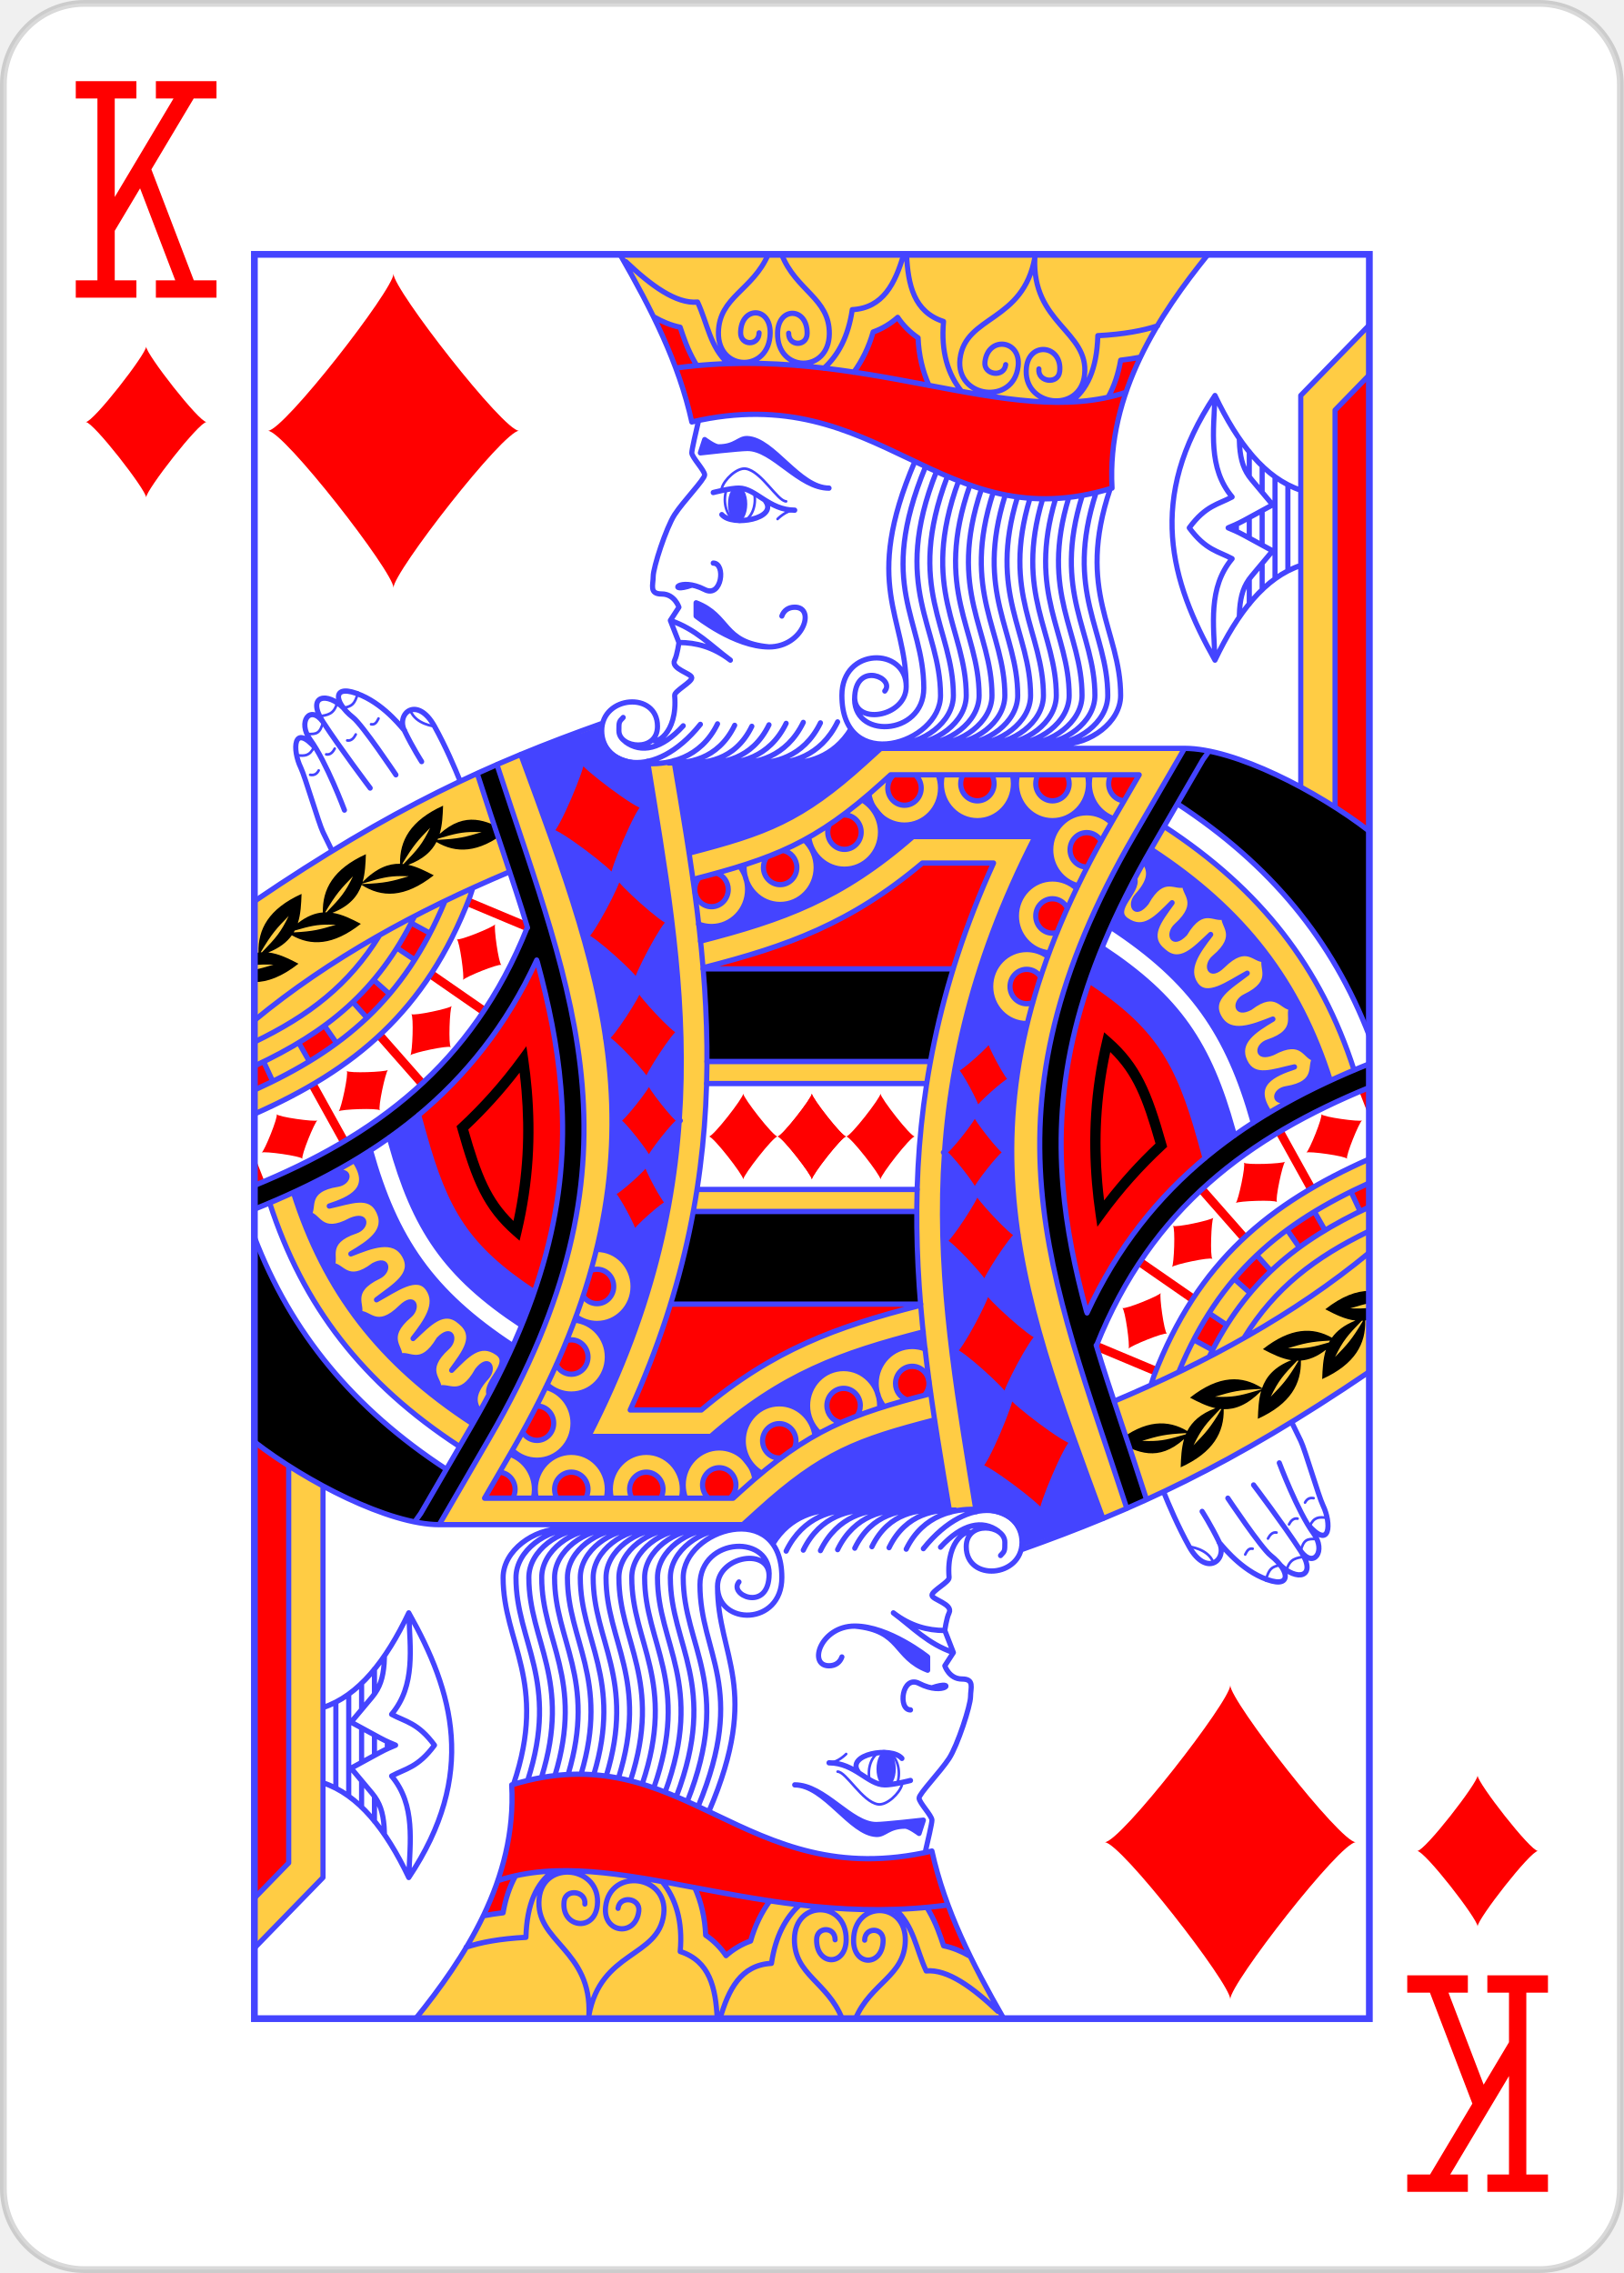
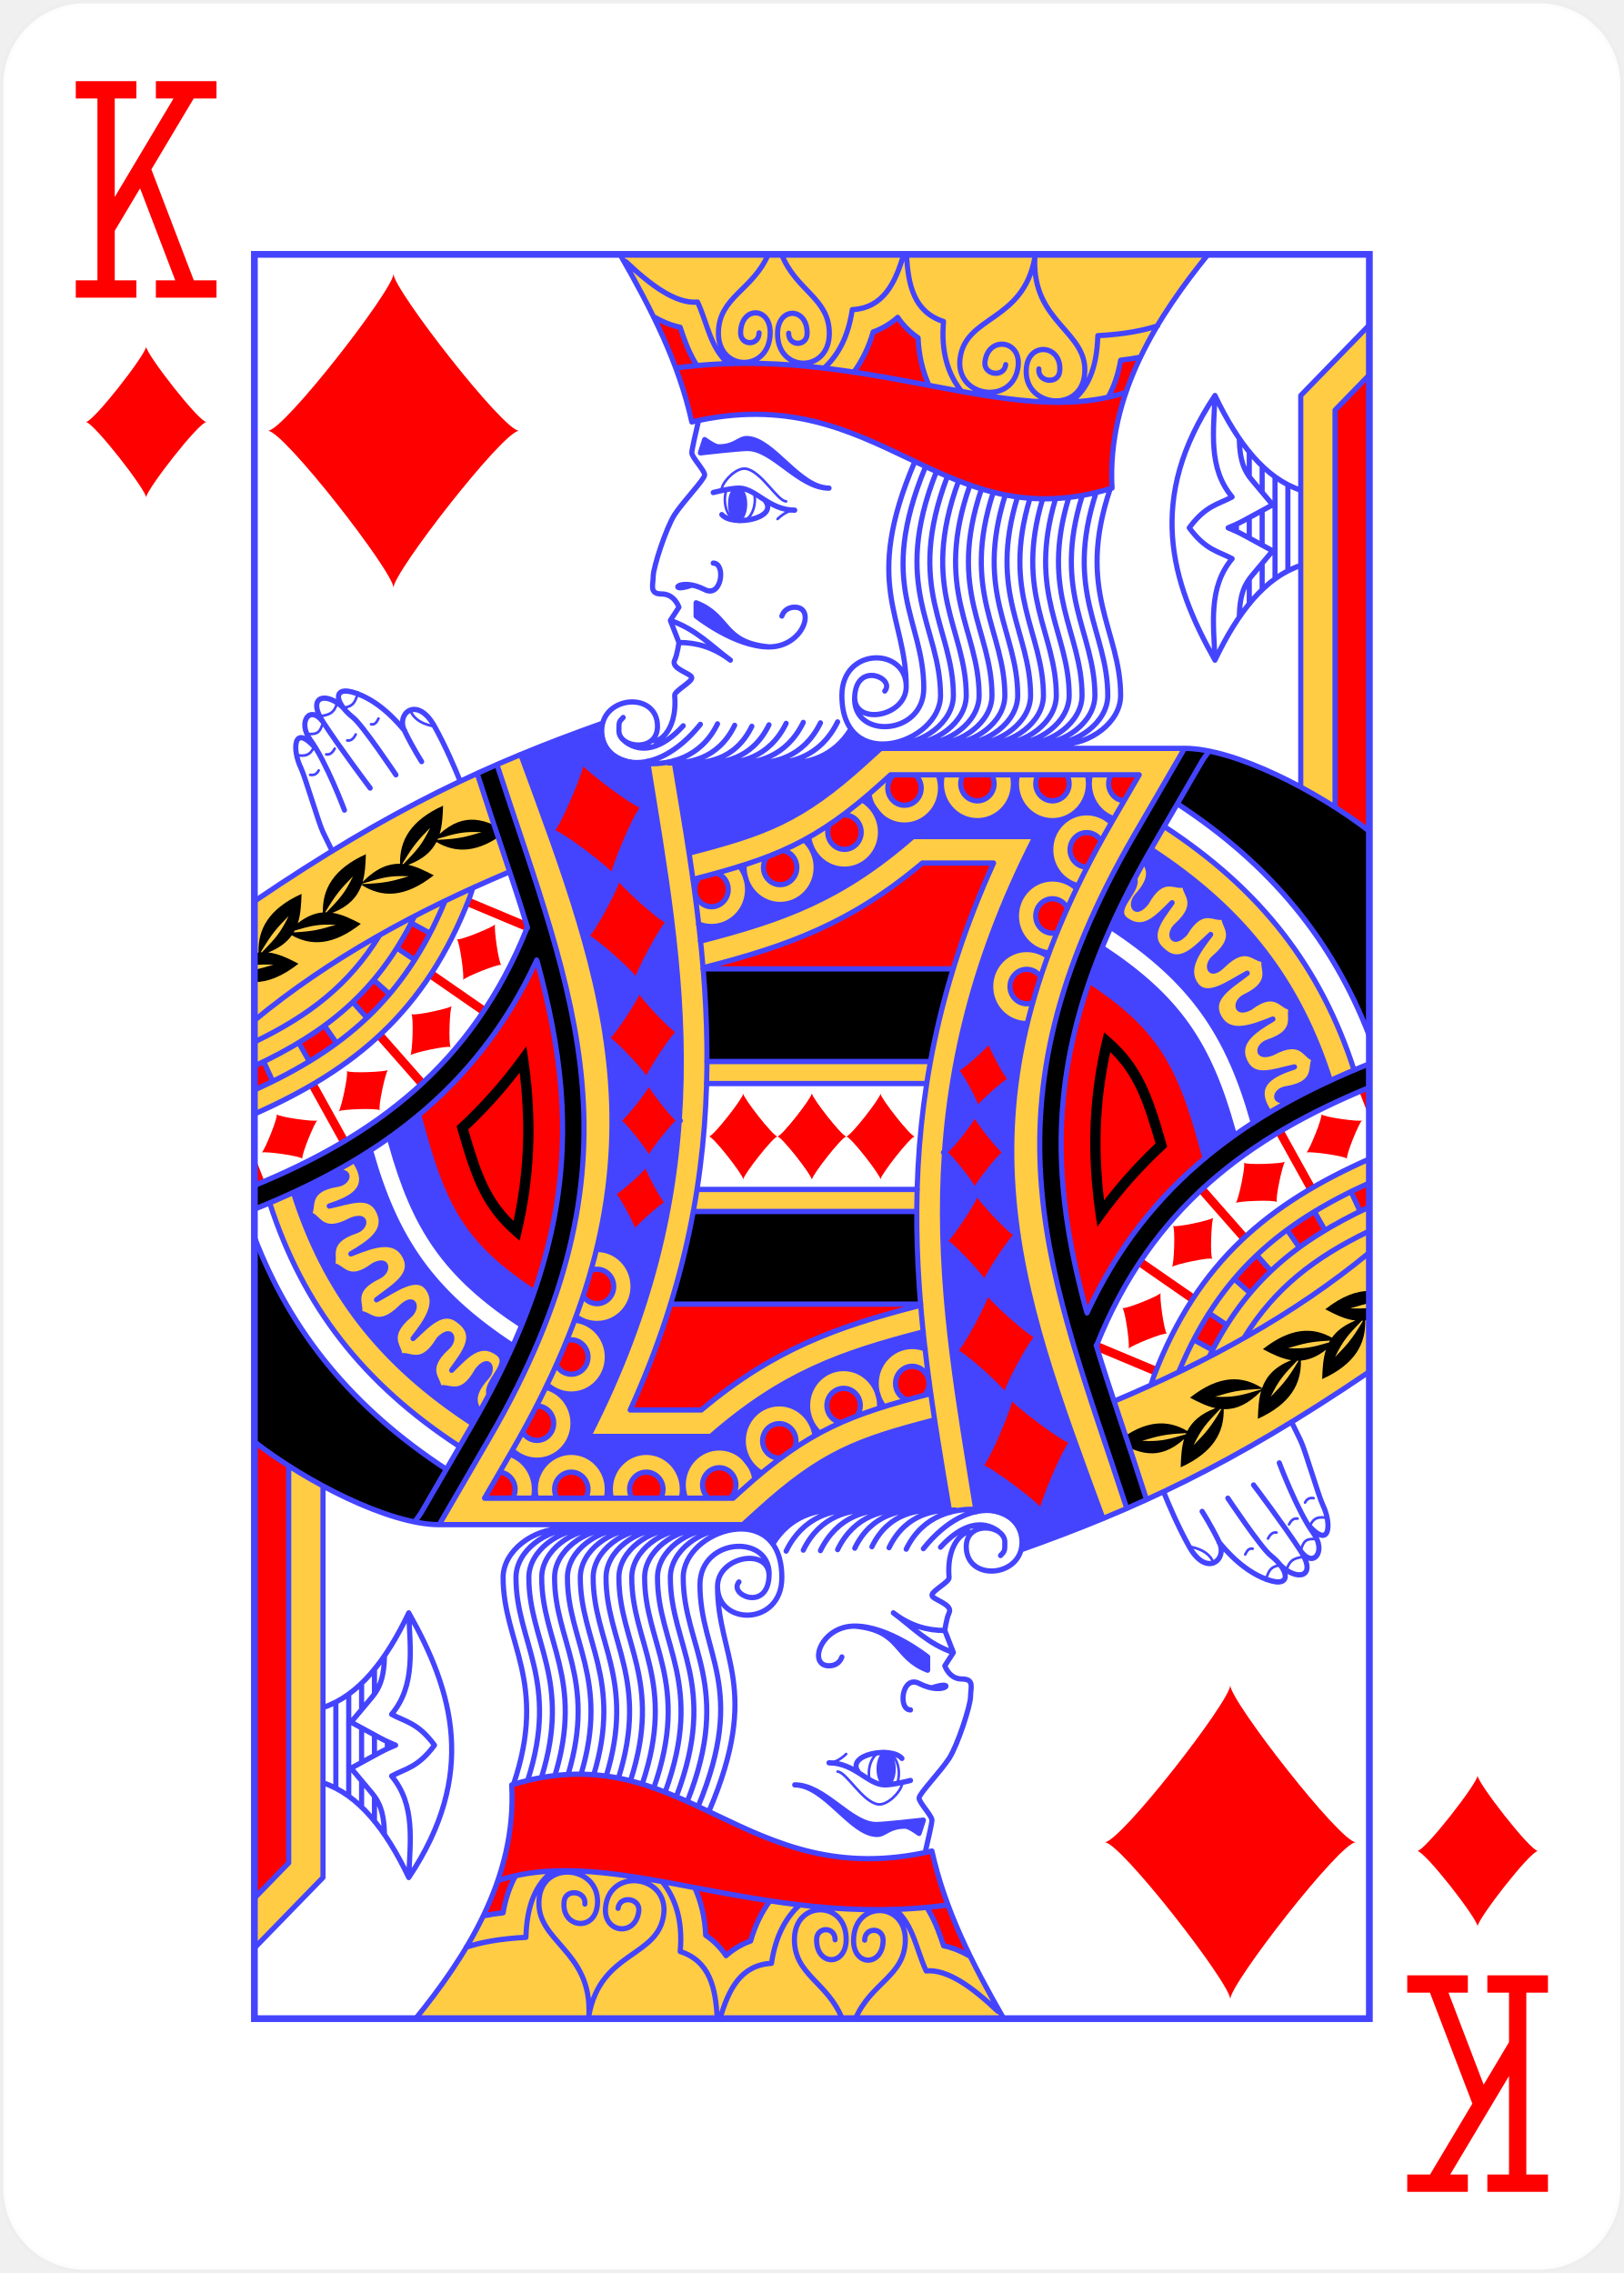
<svg xmlns="http://www.w3.org/2000/svg" xmlns:xlink="http://www.w3.org/1999/xlink" class="card" face="KD" height="13.125in" preserveAspectRatio="none" viewBox="-120 -168 240 336" width="9.375in">
  <style>
    /* CSS pour centrer le SVG dans l'écran */
    svg {
        position: absolute;
        top: 50%;
        left: 50%;
        transform: translate(-50%, -50%);
    }
    body {
        margin: 0;
        overflow: hidden;
    }
</style>
  <defs>
    <symbol id="VDK" viewBox="-500 -500 1000 1000" preserveAspectRatio="xMinYMid">
      <path d="M-285 -460L-85 -460M-185 -460L-185 460M-285 460L-85 460M85 -460L285 -460M185 -440L-170 155M85 460L285 460M185 440L-10 -70" stroke="red" stroke-width="80" stroke-linecap="square" stroke-miterlimit="1.5" fill="none" />
    </symbol>
    <symbol id="SDK" viewBox="-600 -600 1200 1200" preserveAspectRatio="xMinYMid">
      <path d="M-400 0C-350 0 0 -450 0 -500C0 -450 350 0 400 0C350 0 0 450 0 500C0 450 -350 0 -400 0Z" fill="red" />
    </symbol>
    <symbol id="DK6" preserveAspectRatio="none" viewBox="0 0 1300 2000">
      <path stroke="#44F" stroke-linecap="round" stroke-linejoin="round" stroke-width="3" fill="none" d="M545,265c2.64,-9.531 17.644,-23.57 27.903,-22.032C591.207,245.713 610,280 620,280M630,290c-10,0 -20,10 -20,10M583.008,271.841c0.353,1.98 0.541,4.055 0.541,6.192 0,13.807 -7.835,25 -17.5,25 -9.665,0 -17.5,-11.193 -17.5,-25 0,-4.428 0.806,-8.588 2.22,-12.196M120.802,496.815c-3.725,13.385 -7.12,15.266 -16.172,17.234M96.463,508.491c-3.725,13.385 -11.329,13.379 -20.381,15.348M80.207,529.943c-3.725,13.385 -7.7,14.104 -18.204,13.751M69.59,558.281c-5.031,10.627 -11.039,10.476 -19.656,9.542M181.952,517.242C188.179,532.903 210,535 210,535M65,590c4.797,0.895 7.937,-1.11 10,-5M108.204,551.026c4.797,0.895 7.937,-2.906 10,-6.796M65,590c4.797,0.895 7.937,-1.11 10,-5M136.026,532.691c4.797,0.895 6.654,-2.65 8.717,-6.539M83.686,566.814c4.797,0.895 7.937,-2.65 10,-6.539" />
      <use xlink:href="#SDK" height="120" width="120" transform="translate(650,1000)scale(1,0.972)rotate(0)translate(-60,-60)" />
      <use xlink:href="#SDK" height="120" width="120" transform="translate(570,1000)scale(1,0.972)rotate(0)translate(-60,-60)" />
      <use xlink:href="#SDK" height="170" width="170" transform="translate(400,640)scale(1,0.972)rotate(-15)translate(-85,-85)" stroke="#44F" stroke-width="42.352" stroke-linejoin="round" stroke-linecap="round" />
      <use xlink:href="#SDK" height="150" width="150" transform="translate(435,765)scale(1,0.972)rotate(-10)translate(-75,-75)" stroke="#44F" stroke-width="48" stroke-linejoin="round" stroke-linecap="round" />
      <use xlink:href="#SDK" height="130" width="130" transform="translate(453,885)scale(1,0.972)rotate(-5)translate(-65,-65)" stroke="#44F" stroke-width="55.384" stroke-linejoin="round" stroke-linecap="round" />
      <use xlink:href="#SDK" height="110" width="110" transform="translate(460,982)scale(1,0.972)rotate(0)translate(-55,-55)" stroke="#44F" stroke-width="65.454" stroke-linejoin="round" stroke-linecap="round" />
      <use xlink:href="#SDK" height="100" width="100" transform="translate(450,1070)scale(1,0.972)rotate(10)translate(-50,-50)" stroke="#44F" stroke-width="72" stroke-linejoin="round" stroke-linecap="round" />
      <use xlink:href="#SDK" height="90" width="90" transform="translate(1259,1000)scale(1,0.972)rotate(60)translate(-45,-45)" />
      <use xlink:href="#SDK" height="90" width="90" transform="translate(1173,1052)scale(1,0.972)rotate(50)translate(-45,-45)" />
      <use xlink:href="#SDK" height="90" width="90" transform="translate(1094,1120)scale(1,0.972)rotate(40)translate(-45,-45)" />
      <use xlink:href="#SDK" height="90" width="90" transform="translate(1038,1209)scale(1,0.972)rotate(30)translate(-45,-45)" />
    </symbol>
    <symbol id="DK5" preserveAspectRatio="none" viewBox="0 0 1300 2000">
      <path stroke="#44F" stroke-linecap="round" stroke-linejoin="round" stroke-width="6" fill="none" d="M1205,261.182v97.637M1190,252.129V367.871M1175,350.311v29.996M1175,290.406l-10e-5,39.187M1175,239.693v29.996M1160,368.373v27.984M1160,298.355l10e-5,23.289M1160,223.643v27.984M1145,305.873v8.254M520.134,778.543C616.396,754.406 684.392,730.935 767.926,660h142.395c-156.787,297.276 -107.906,528.857 -68.797,765.254M525.766,808.059C620.591,784.352 694.855,758.784 778.836,690h83.006c-131.846,281.901 -89.778,512.978 -51.069,736.045M989.366,1432.945C889.254,1168.199 806.638,966.909 1000.051,642.941L1031.658,590H741.766l-9.922,8.756C653.494,667.888 603.995,685.13 511.713,708.48M1017.097,1421.323C928.021,1156.019 838.469,972.117 1025.811,658.32L1084.508,560H730.424l-18.43,16.26c-74.361,65.612 -115.843,79.924 -204.671,102.393M426.291,0.007C462.762,61.82 494.762,122.796 510,190 730,140 800,325 1000,265 993.852,157.297 1056.123,67.145 1111.966,-0.018M614.759,0.032C631.487,41.41 670.706,49.677 670.34,90.06c-0.408,44.997 -60.979,44.224 -60.335,-0.77 0.435,-30.41 34.906,-29.556 34.477,0.44 -0.215,14.998 -21.763,14.723 -21.548,-0.275M599.096,0.044C581.146,40.794 541.84,48.101 541.051,88.41c-0.88,44.991 59.691,45.764 60.335,0.77 0.435,-30.41 -34.048,-30.436 -34.477,-0.44 -0.215,14.998 21.333,15.273 21.548,0.275M910,3.41c-3.958,75.052 63.504,83.571 57.94,133.177 -5.014,44.699 -73.043,36.172 -67.764,-8.495 3.568,-30.189 42.241,-24.924 38.722,4.854 -1.76,14.889 -25.961,11.855 -24.201,-3.034M910,3.41C896.361,77.248 828.885,68.851 822.732,118.383c-5.544,44.633 62.485,53.162 67.764,8.495 3.568,-30.189 -35.203,-34.632 -38.722,-4.854 -1.76,14.889 22.442,17.923 24.201,3.034M491.884,128.804C710,100 880,200 1015.604,156.595M995.411,161.923C1002.408,149.77 1007.254,135.659 1010,120c8.271,-0.945 15.987,-2.113 23.204,-3.475M951.488,167.374c19.219,-13.488 30.892,-37.153 31.903,-75.195 30.425,-1.548 52.501,-5.644 69.805,-11.195M466.519,71.255c9.446,5.241 19.354,9.279 29.914,11.366 3.985,11.503 8.452,24.997 17.213,39.74 0.763,1.283 1.566,2.56 2.409,3.829M552.628,123.893C531.219,105.072 528.495,78.759 516.729,54.105 491.699,56.297 462.178,35.159 433.183,8.316M698.804,133.696c9.723,-12.91 17.517,-28.178 22.597,-45.676 10.847,-3.769 20.57,-9.546 28.66,-16.604 6.148,8.853 14.187,16.87 23.799,23.219 0.785,19.912 5.349,38.047 12.742,53.992M757.092,0.052C747.112,32.943 733.174,60.761 697.089,62.687 692.459,93.201 680.697,114.38 664.045,129.146M824.538,155.374C808.692,135.989 800.327,110.644 803.527,76.109 768.856,65.234 762.116,34.589 760.381,0.043M0.128,733.28C160.872,627.138 273.947,577.151 405.892,531.565M1084.508,560c58.556,0 155.048,48.393 215.606,93.996M1060.798,648.537c113.096,71.77 182.617,159.57 221.424,276.264M1045.468,674.302c108.824,68.979 172.626,150.486 209.091,262.347M1300.071,886.19C1257.215,777.442 1184.743,691.771 1076.171,622.798M998.735,762.9c94.583,60.402 136.897,120.761 165.899,221.531M988.568,785.964c89.063,57.044 124.762,109.898 152.397,206.618l1.791,6.27M973.923,823.823c78.203,50.361 103.128,90.662 128.581,179.747l5.989,20.963M1045.369,1281.592l3.338,-9.824c51.421,-130.622 135.35,-196.342 251.249,-246.259M1154.091,1227.949c35.812,-56.212 81.928,-90.805 145.814,-120.773M1113.379,1249.43c42.764,-84.642 101.834,-131.066 186.517,-169.544M1077.871,1266.58c47.687,-111.379 119.453,-168.575 222.006,-213.896M970.828,1200.002C1041.668,1050.464 1161.946,971.391 1299.957,917.595M981.741,1237.189C1046.058,1080.041 1161.175,999.873 1299.994,944.443M1002.278,1300.143c108.097,-44.364 209.475,-97.716 297.742,-168.601M970.203,1198.396c-13.491,-48.251 -23.451,-95.134 -27.496,-142.517 -9.688,-113.478 12.898,-231.197 104.568,-384.744l58.697,-98.32 7.089,-9.682M1039.892,1410.606c-19.667,-59.873 -42.017,-121.299 -58.398,-173.96M523.076,810 814.875,810M527.684,915 788.328,915M527.262,940 783.957,940M1113.101,1200.255l20.73,13.447M1142.463,1161.465l18.51,16.033M1168.828,1134.571l16.461,17.846M1204.197,1105.897l14.1,19.81M1236.013,1085.268l12.336,21.066M1278.611,1062.598l10.579,22.262M1095.363,1230.498l21.824,11.578M1220,603.865V160l80,-80M1260,626.748V176.568l39.999,-39.999M1219.982,352.664C1178.5,366.005 1146.587,405.675 1120,460c-1.436,-40.363 -8.306,-82.087 20,-115 -16.063,-8.511 -30.68,-9.463 -50,-35 19.32,-25.537 33.937,-26.489 50,-35 -28.306,-32.913 -21.436,-74.637 -20,-115 26.587,54.325 58.5,93.995 99.982,107.336M1148.301,411.435c0.056,-3.197 0.194,-6.275 0.441,-9.224 1.32,-15.756 4.72,-26.855 14.004,-37.65l24.494,-28.482 -33.195,-17.588c-8.638,-4.577 -14.026,-6.531 -18.703,-8.49 4.677,-1.959 10.065,-3.914 18.703,-8.49l33.195,-17.588 -24.494,-28.482c-9.284,-10.795 -12.684,-21.895 -14.004,-37.65 -0.247,-2.949 -0.385,-6.027 -0.441,-9.224M1120,160c-80.254,116.73 -51.745,210.787 0,300M708.559,618.376A42,42 0 0 1 730,655v0a42,42 0 0 1 -42,42 42,42 0 0 1 -41.598,-36.205M686.029,635.6A19.5,19.5 0 0 1 688,635.5 19.5,19.5 0 0 1 707.5,655 19.5,19.5 0 0 1 688,674.5 19.5,19.5 0 0 1 668.5,655a19.5,19.5 0 0 1 2.091,-8.784M797.229,589.997A42,42 0 0 1 800,605 42,42 0 0 1 758,647 42,42 0 0 1 716.564,611.857M770.453,589.995A19.5,19.5 0 0 1 777.5,605 19.5,19.5 0 0 1 758,624.5 19.5,19.5 0 0 1 738.5,605a19.5,19.5 0 0 1 7.055,-15.012M883.79,589.99A42,42 0 0 1 885,600a42,42 0 0 1 -42,42 42,42 0 0 1 -42,-42 42,42 0 0 1 1.211,-10.012M859.734,589.989A19.5,19.5 0 0 1 862.5,600 19.5,19.5 0 0 1 843,619.5 19.5,19.5 0 0 1 823.5,600a19.5,19.5 0 0 1 2.767,-10.012M971.29,589.99A42,42 0 0 1 972.5,600a42,42 0 0 1 -42,42 42,42 0 0 1 -42,-42 42,42 0 0 1 1.211,-10.012M947.234,589.989A19.5,19.5 0 0 1 950,600 19.5,19.5 0 0 1 930.5,619.5 19.5,19.5 0 0 1 911,600a19.5,19.5 0 0 1 2.767,-10.012M1001.961,639.758A42,42 0 0 1 973.5,600a42,42 0 0 1 1.211,-10.012M1014.087,619.449A19.5,19.5 0 0 1 996,600a19.5,19.5 0 0 1 2.767,-10.012M960.294,715.741A42,42 0 0 1 928.5,675a42,42 0 0 1 42,-42 42,42 0 0 1 28.739,11.372M971.157,694.489A19.5,19.5 0 0 1 970.5,694.5 19.5,19.5 0 0 1 951,675a19.5,19.5 0 0 1 19.5,-19.5 19.5,19.5 0 0 1 16.785,9.575M926.665,791.825A42,42 0 0 1 888.5,750a42,42 0 0 1 42,-42 42,42 0 0 1 28.229,10.901M935.972,768.717A19.5,19.5 0 0 1 930.5,769.5 19.5,19.5 0 0 1 911,750a19.5,19.5 0 0 1 19.5,-19.5 19.5,19.5 0 0 1 17.494,10.885M901.237,871.994A42,42 0 0 1 900.5,872a42,42 0 0 1 -42,-42 42,42 0 0 1 42,-42 42,42 0 0 1 24.636,7.984M907.72,848.114A19.5,19.5 0 0 1 900.5,849.5 19.5,19.5 0 0 1 881,830a19.5,19.5 0 0 1 19.5,-19.5 19.5,19.5 0 0 1 16.278,8.763M641.043,663.734A42,42 0 0 1 655,695a42,42 0 0 1 -42,42 42,42 0 0 1 -42,-42 42,42 0 0 1 0.104,-2.949M615.923,675.72A19.5,19.5 0 0 1 632.5,695 19.5,19.5 0 0 1 613,714.5 19.5,19.5 0 0 1 593.5,695a19.5,19.5 0 0 1 4.158,-12.037M565.706,693.65A42,42 0 0 1 575,720a42,42 0 0 1 -42,42 42,42 0 0 1 -15.083,-2.802M538.79,701.38A19.5,19.5 0 0 1 552.5,720 19.5,19.5 0 0 1 533,739.5 19.5,19.5 0 0 1 513.5,720a19.5,19.5 0 0 1 5.342,-13.409M795.159,246.412C741.578,377.816 800,422.21 800,500c0,55 -115,90 -115,0 0,-55 75,-55 75,-10 0,35 -62.765,44.891 -60,10 3.052,-38.508 47.487,-19.355 35,-5M782.517,240.733C724.777,376.332 780.484,412.89 780.484,491.79 780.484,546.79 695,550 700,500M770,235C708.212,375.321 760,410 760,490M807.997,251.821C758.185,379.052 815,423.287 815,500c0,30.823 -36.118,55.365 -67.872,55.144M821.048,256.901C774.7,380.245 830,424.317 830,500c0,30.823 -36.118,55.365 -67.872,55.144M834.323,261.583C791.102,381.375 845,425.282 845,500c0,30.823 -36.118,55.365 -67.872,55.144M847.748,266.039C807.441,382.477 860,426.216 860,500c0,30.823 -36.118,55.365 -67.872,55.144M861.464,269.818C823.58,383.434 875,427.02 875,500c0,30.823 -36.118,55.365 -67.872,55.144M875.463,272.868C839.501,384.221 890,427.677 890,500c0,30.823 -36.118,55.365 -67.872,55.144M889.737,275.142C855.189,384.816 905,428.171 905,500c0,30.823 -36.118,55.365 -67.872,55.144M904.283,276.596C870.629,385.201 920,428.489 920,500c0,30.823 -36.118,55.365 -67.872,55.144M919.1,277.188C885.809,385.358 935,428.619 935,500c0,30.823 -36.118,55.365 -67.872,55.144M934.195,276.881C900.716,385.277 950,428.552 950,500c0,30.823 -36.118,55.365 -67.872,55.144M949.583,275.634C915.338,384.946 965,428.278 965,500c0,30.823 -36.118,55.365 -67.872,55.144M965.29,273.405C929.663,384.36 980,427.793 980,500c0,30.823 -36.118,55.365 -67.872,55.144M981.353,270.151C943.68,383.519 995,427.091 995,500c0,30.823 -36.118,55.365 -67.872,55.144M997.87,265.686C957.335,382.389 1010,426.142 1010,500c0,30.823 -36.118,55.365 -67.872,55.144M520,532.778C465.796,598.504 405,580 405,540c0,-40 65,-45 65,-5 0,30 -45,25 -45,5 0,-10 0,-10 5,-15M500,534.444c-25.083,26.791 -49.177,31.341 -67.463,18.093M540,532.222c-20,40 -57.915,45.684 -79.403,45.122M560,533.889c-20,40 -55.863,43.196 -77.35,42.634M580,535c-20,40 -55.863,42.085 -77.35,41.523M600,533.333c-20,40 -55.863,43.752 -77.35,43.19M620,531.667c-20,40 -55.863,45.418 -77.35,44.857M640,530.556c-20,40 -55.863,46.529 -77.35,45.968M660,531.111c-20,40 -55.863,45.974 -77.35,45.412M680,530c-20,40 -55.863,47.085 -77.35,46.523M695.523,538.013c-20.53,32.953 -52.907,39.032 -72.873,38.511M517.827,188.827C514.886,200.909 510,221.505 510,225c0,5 15,20 15,25 0,5 -25,30 -35,45 -10,15 -25,60 -25,70 0,10 -5,20 10,20 15,0 20,15 20,15l-10,15 10,25c0,0 -1.838,13.675 -5,20 -5,10 20,15 20,20 0,5 -20.437,15.019 -20,20 3.908,44.548 -24.383,56.24 -25,50M535,350c15,0 10,40 -10,30 -30,-15 -45,5 -15,-5M615,410c2.205,-6.063 7.383,-10 15,-10 25,0 10,45 -30,45 -40,0 -85,-35 -85,-35v-15c40,15 30,45 85,50M495,440c20,0 40,5 60,20 -22.925,-16.544 -40,-35 -70,-45M525,210l-5,15c0,0 45,-5 55,-5 30,0 60,45 95,45 -35,0 -65,-55 -95.29,-56.161 -9.993,-0.383 -13.614,9.419 -33.614,9.419C536.382,218.258 525,210 525,210v0M630,290c-30,0 -45.346,-24.918 -65,-25 -10.138,-0.042 -30,5 -30,5M595.871,279.644C610.873,299.647 557.374,309.072 545,295M239.869,597.116C233.831,582.484 222.966,557.691 210,535c-20,-35 -45,-15 -35,5 10,20 20,35 20,35M175.29,539.935C173.609,538.913 154.066,512.457 125,500c-35,-15 -33.238,7.222 -10,25 11.232,8.593 50,65 50,65M105,515.29C85,495 60,500 80,530c20,30 55,75 55,75M80,530c-15,-20 -30,0 -15,20 18.974,25.298 40,80 40,80M72.032,560.581C45,530 44.064,561.807 54.064,581.807 59.064,591.807 75,645 80,655l10.701,21.402M1037.564,687.87c4.723,7.868 11.471,18.196 -8.343,39.341 -9.126,9.74 -2.687,24.18 10.778,7.789 20,-35 35,-15 45.124,-20.988 -2.689,9.832 20.209,20.598 -10.091,47.185C1065,770 1070,785 1085,770c21.131,-34.329 35.471,-13.85 45.785,-19.505 -3.009,9.739 19.527,21.246 -11.625,46.831 -10.315,8.471 -5.807,23.626 9.675,9.124 29.05,-27.948 37.808,-4.532 49.209,-7.426 -5.35,8.677 13.588,25.457 -22.975,42.431 -12.106,5.62 -11.535,21.421 6.008,12.4 31.172,-23.044 37.003,1.267 48.672,-0.212 -6.37,7.958 10.376,26.927 -27.988,39.306 -12.702,4.099 -14.066,19.851 5.655,12.036 35.69,-18.741 37.573,6.188 49.328,6.588 -7.557,6.841 5.952,28.236 -33.894,34.343 -13.193,2.022 -17.049,17.356 3.665,12.783M1026.493,707.762c4.572,14.621 -28.113,34.819 -9.701,47.174 20.48,13.743 35.303,-2.517 53.208,-19.936 -14.905,20.047 -30.697,38.701 -10,55 19.435,16.731 36.52,-2.195 54.984,-19.021 -15.551,19.55 -29.984,39.021 -17.594,56.48 12.792,18.024 38.142,-0.888 60.229,-12.558 -19.949,15.036 -45.281,28.286 -32.619,50.099 12.547,21.614 39.189,10.789 62.536,1.905C1165.9,879.391 1144.168,892.816 1155,915c10.372,21.24 33.237,11.175 57.702,6.126 -23.926,7.689 -52.164,19.089 -29.302,51.671" />
    </symbol>
    <symbol id="DK4" preserveAspectRatio="none" viewBox="0 0 1300 2000">
      <path fill="black" d="M1084.508,560l-58.697,98.32c-187.341,313.797 -97.789,497.698 -8.713,763.002l23.092,-10.266 -57.762,-175.512C1046.875,1079.487 1161.668,999.68 1300,944.443V917.615C1161.979,971.411 1041.672,1050.455 970.828,1200.002l0.795,2.709 -1.42,-4.314c-13.491,-48.251 -23.451,-95.135 -27.496,-142.518 -9.688,-113.478 12.898,-231.197 104.568,-384.744l58.697,-98.32 -29.781,49.916C1184.687,691.728 1257.135,777.351 1300,886.016V653.916C1247.887,614.69 1169.327,573.443 1112.02,562.904l-0.064,0.107zM220,625c-38.243,16.869 -50.73,39.82 -50.184,65.85 -13.29,-0.348 -27.534,4.811 -43.621,20.596C129.141,701.541 129.613,690.786 130,680 91.688,696.899 79.224,719.903 79.818,745.99 70.668,746.731 61.03,750.275 50.633,758.205 54.076,747.821 54.59,736.429 55,725 16.463,741.999 4.078,765.174 4.83,791.451 3.236,791.66 1.626,791.963 0,792.354v13.449C6.455,804.98 13.029,804.849 22.26,805.217 13.211,807.838 6.837,809.679 0,811.016v13.971c15.197,7.2e-4 32.097,-6.118 51.395,-20.848 -11.463,-5.788 -22.95,-11.437 -35.184,-12.781 13.191,-5.09 21.793,-11.762 27.439,-19.451 22.217,12.236 47.947,11.85 80.484,-12.984 -10.803,-5.455 -21.628,-10.784 -33.078,-12.506 19.825,-7.612 29.328,-18.781 34.014,-31.607 23.029,14.305 49.765,15.292 84.064,-10.887 -9.735,-4.916 -19.487,-9.734 -29.699,-11.9 17.505,-6.371 27.302,-15.398 32.848,-25.889 22.528,13.014 48.645,13.135 81.852,-12.211 -23.778,-12.007 -47.654,-23.447 -78.109,3.057C219.116,646.927 219.606,635.981 220,625Zm-15,25c-9.295,18.589 -14.428,24.37 -31.143,41.131 -0.468,-0.051 -0.936,-0.103 -1.406,-0.141C185.522,669.587 190.885,664.115 205,650Zm52.279,4.807c2.377,0.016 4.928,0.082 7.721,0.193 -19.154,5.548 -26.54,7.606 -51.529,8.73 0.201,-0.437 0.382,-0.881 0.57,-1.322 19.619,-5.653 27.964,-7.704 43.238,-7.602zm-85,50c2.377,0.016 4.928,0.082 7.721,0.193 -19.935,5.775 -27.006,7.775 -54.58,8.869 0.053,-0.152 0.095,-0.308 0.146,-0.461 22.238,-6.438 30.551,-8.71 46.713,-8.602zM115,705c-9.241,18.483 -14.365,24.3 -30.852,40.84 -0.535,-0.007 -1.073,-8e-5 -1.611,0.012C95.545,724.565 100.916,719.084 115,705ZM40,750C30.713,768.575 25.582,774.362 8.898,791.092 8.378,791.113 7.854,791.152 7.33,791.191 20.491,769.62 25.841,764.159 40,750Zm47.279,9.807c2.377,0.016 4.928,0.082 7.721,0.193 -18.542,5.371 -26.021,7.474 -49.139,8.623 0.419,-0.687 0.814,-1.383 1.193,-2.084 17.576,-5.021 25.721,-6.83 40.225,-6.732zM523.076,810 527.684,915H788.328L814.875,810Zm467.709,71.871 -2.305,9.463c-13.936,57.217 -16.337,109.636 -11.896,161.652 0.997,11.684 2.414,23.387 4.166,35.131l2.119,14.211 8.615,-11.498c21.298,-28.422 44.77,-53.825 69.992,-76.621l2.783,-2.516 -1.043,-3.606c-17.22,-59.464 -30.254,-90.3 -65.016,-119.902zm7.127,22.383c26.414,25.135 37.62,51.977 52.734,103.687 -21.305,19.517 -41.323,40.983 -59.904,64.463 -0.855,-6.832 -1.621,-13.647 -2.201,-20.438 -4.087,-47.877 -2.144,-95.767 9.371,-147.713z" />
    </symbol>
    <symbol id="DK3" preserveAspectRatio="none" viewBox="0 0 1300 2000">
      <path fill="#44F" d="M600,445c-40,0 -85,-35 -85,-35v-15c40,15 30,45 85,50M525,210l-5,15c0,0 45,-5 55,-5 30,0 60,45 95,45 -35,0 -65,-55 -95.29,-56.161 -9.993,-0.383 -13.614,9.419 -33.614,9.419C536.382,218.258 525,210 525,210ZM574.667,283.061a11.249,20.385 0 0 1 -11.249,20.385 11.249,20.385 0 0 1 -11.249,-20.385 11.249,20.385 0 0 1 11.249,-20.385 11.249,20.385 0 0 1 11.249,20.385zM489.009,572.698l133.641,3.825c19.965,0.522 52.342,-5.558 72.988,-38.356 8.822,11.653 21.897,16.73 35.872,16.969l-1.087,4.864 -18.43,16.26c-74.361,65.612 -115.843,79.924 -204.951,102.132 -5.836,-35.709 -11.98,-70.798 -18.034,-105.693zM800,605c0,23.196 -18.804,42 -42,42 -29.839,0.637 -35.202,-40.062 -49.393,-28.596C721.821,625.845 730,639.832 730,655c0,23.196 -18.804,42 -42,42 -20.928,0 -38.655,-15.406 -41.584,-36.119 -1.783,0.981 -3.565,1.936 -5.35,2.877C649.933,671.723 655,683.08 655,695c0,23.196 -18.804,42 -42,42 -17.875,0 -33.131,-11.171 -39.195,-26.908C574.588,713.315 575,716.639 575,720c0,23.196 -18.804,42 -42,42 -5.157,0 -10.269,-0.949 -15.082,-2.801l2.217,19.344C616.397,754.406 684.392,730.935 767.926,660h142.395c-156.787,297.276 -107.906,528.857 -68.797,765.254 30.599,0.378 51.772,10.196 52.529,40.46l95.313,-32.769C915.034,1236.375 850.349,1074.787 901.131,871.994 900.92,871.997 900.71,872 900.5,872c-23.196,0 -42,-18.804 -42,-42 0,-23.196 18.804,-42 42,-42 8.804,0 17.383,2.768 24.527,7.908 0.513,-1.363 1.03,-2.727 1.553,-4.094C905.003,789.792 888.5,771.681 888.5,750c0,-23.196 18.804,-42 42,-42 10.39,0 20.407,3.853 28.121,10.809 0.51,-1.034 1.019,-2.069 1.535,-3.105C941.543,710.973 928.5,694.217 928.5,675c0,-23.196 18.804,-42 42,-42 10.667,0 20.933,4.058 28.717,11.352 0.28,-0.471 0.553,-0.939 0.834,-1.41l1.902,-3.186C984.939,633.958 973.5,617.975 973.5,600c0,-3.37 0.407,-6.727 1.209,-10h-3.418c0.802,3.273 1.209,6.63 1.209,10 0,23.196 -18.804,42 -42,42 -23.196,0 -42,-18.804 -42,-42 0,-3.37 0.407,-6.727 1.209,-10h-5.918c0.802,3.273 1.209,6.63 1.209,10 0,23.196 -18.804,42 -42,42 -23.196,0 -42,-18.804 -42,-42 0,-3.37 0.407,-6.727 1.209,-10 -9.2,-1.207 -2.261,7.468 -2.209,15zm175.104,-15 55.566,1.654 0.988,-1.654zM998.735,762.9c94.583,60.402 136.897,120.761 165.899,221.531L1183.4,972.797c-22.862,-32.583 5.376,-43.982 29.302,-51.671 -24.465,5.049 -47.331,15.115 -57.702,-6.126 -10.832,-22.184 10.9,-35.609 32.536,-48.095 -23.348,8.883 -49.99,19.709 -62.536,-1.905 -12.662,-21.813 12.67,-35.063 32.619,-50.099 -22.087,11.67 -47.437,30.582 -60.229,12.558C1085,810 1099.433,790.529 1114.984,770.979 1096.52,787.805 1079.435,806.731 1060,790c-20.697,-16.299 -4.905,-34.953 10,-55 -17.905,17.419 -32.729,33.679 -53.208,19.936 -18.412,-12.355 14.274,-32.553 9.701,-47.174m228.066,228.887C1218.094,824.788 1154.292,743.281 1045.468,674.302l-7.904,13.568c4.723,7.868 11.471,18.196 -8.343,39.341 -9.126,9.74 -2.687,24.18 10.778,7.789 20,-35 35,-15 45.124,-20.988 -2.689,9.832 20.209,20.598 -10.091,47.185C1065,770 1070,785 1085,770c21.131,-34.329 35.471,-13.85 45.785,-19.505 -3.009,9.739 19.527,21.246 -11.625,46.831 -10.315,8.471 -5.807,23.626 9.675,9.124 29.05,-27.948 37.808,-4.532 49.209,-7.426 -5.35,8.677 13.588,25.457 -22.975,42.431 -12.106,5.62 -11.535,21.421 6.008,12.4 31.172,-23.044 37.003,1.267 48.672,-0.212 -6.37,7.958 10.376,26.927 -27.988,39.306 -12.702,4.099 -14.066,19.851 5.655,12.036 35.69,-18.741 37.573,6.188 49.328,6.588 -7.557,6.841 5.952,28.236 -33.894,34.343 -13.193,2.022 -17.049,17.356 3.665,12.783zM1142.756,998.852l-1.791,-6.27C1113.331,895.862 1077.631,843.008 988.568,785.964l-14.645,37.859c78.203,50.361 103.128,90.662 128.581,179.747l5.989,20.963" />
    </symbol>
    <symbol id="DK2" preserveAspectRatio="none" viewBox="0 0 1300 2000">
      <path fill="red" d="M750.061,71.416c-8.09,7.058 -17.813,12.834 -28.66,16.604 -5.08,17.498 -12.873,32.766 -23.09,45.496 -57.344,-8.466 -118.21,-13.386 -182.865,-7.311 -0.234,-1.283 -1.036,-2.56 -1.799,-3.844C504.886,107.618 500.418,94.124 496.434,82.621 485.874,80.534 475.965,76.498 466.756,72.613 485.609,111.419 500.836,149.583 510,190c220,-50 290,135 490,75 -3.103,-54.365 11.226,-104.257 33.283,-148.727 -7.295,1.614 -15.012,2.782 -23.283,3.727 -2.746,15.659 -7.591,29.77 -15.182,42.076 -62.438,13.153 -131.213,0.635 -208.168,-13.49 -7.44,-15.904 -12.004,-34.04 -12.789,-53.951C764.249,88.286 756.208,80.269 750.061,71.416ZM1300,136.57l-40,39.998 1.262,450.93c14.241,8.907 27.212,17.772 38.738,26.432zm-186.938,426.562 -7.09,9.682 -58.697,98.32zm-88.004,26.094c-8.764,0.254 -24.385,4.427 -26.291,0.762C996.957,593.014 996,596.474 996,600c0,10.221 7.893,18.709 18.088,19.449 -2.566,-4.934 19.251,-23.801 16.686,-28.734 -0.635,-1.222 -2.794,-1.573 -5.715,-1.488zm-279.504,0.762C741.086,593.693 738.5,599.195 738.5,605c0,10.77 8.73,19.5 19.5,19.5 10.77,0 19.5,-8.73 19.5,-19.5 0,-5.801 -2.583,-11.301 -7.047,-15.006zm80.713,0C824.457,593.014 823.5,596.474 823.5,600c0,10.77 8.73,19.5 19.5,19.5 10.77,0 19.5,-8.73 19.5,-19.5 0,-3.526 -0.956,-6.986 -2.766,-10.012zm87.5,0C911.957,593.014 911,596.474 911,600c0,10.77 8.73,19.5 19.5,19.5 10.77,0 19.5,-8.73 19.5,-19.5 0,-3.526 -0.956,-6.986 -2.766,-10.012zM688,635.5c-0.658,0 -1.316,0.033 -1.971,0.1l-15.439,10.615C669.215,648.939 668.5,651.949 668.5,655c0,10.77 8.73,19.5 19.5,19.5 10.77,0 19.5,-8.73 19.5,-19.5 0,-10.77 -8.73,-19.5 -19.5,-19.5zm282.5,20c-10.77,0 -19.5,8.73 -19.5,19.5 0,10.77 8.73,19.5 19.5,19.5 0.219,0 0.437,-0.005 0.656,-0.012l16.129,-29.414C983.776,659.14 977.394,655.5 970.5,655.5Zm-354.578,20.221 -18.264,7.242C594.964,686.397 593.5,690.635 593.5,695c0,10.77 8.73,19.5 19.5,19.5 10.77,0 19.5,-8.73 19.5,-19.5 0,-9.641 -7.046,-17.834 -16.578,-19.279zM778.836,690c-83.981,68.784 -158.246,94.352 -254.416,119.029l290.469,0.773C827.249,770.72 842.715,730.895 861.842,690ZM538.791,701.379 518.842,706.592C515.412,710.214 513.5,715.012 513.5,720c0,10.77 8.73,19.5 19.5,19.5 10.77,0 19.5,-8.73 19.5,-19.5 0,-8.539 -5.555,-16.085 -13.709,-18.621zM930.5,730.5c-10.77,0 -19.5,8.73 -19.5,19.5 0,10.77 8.73,19.5 19.5,19.5 1.852,0 3.695,-0.264 5.473,-0.783l12.021,-27.332C944.712,734.721 937.928,730.5 930.5,730.5Zm-30,80c-10.77,0 -19.5,8.73 -19.5,19.5 0,10.77 8.73,19.5 19.5,19.5 2.473,0 4.924,-0.471 7.221,-1.387l9.057,-28.85C913.169,813.793 907.054,810.5 900.5,810.5Zm73.379,13.072c-30.287,84.62 -37.401,159.34 -31.172,232.307 4.045,47.383 14.005,94.266 27.809,143.32 35.467,-73.406 82.796,-130.262 138.201,-174.976l-6.213,-20.652c-25.453,-89.086 -50.378,-129.386 -128.625,-179.998zm323.728,121.934 -9.275,3.736 11.668,28.965v-26.762zm-97.826,46.551 -8.687,4.953 36.732,64.4 8.685,-4.955zM1300,1054.014l-21.389,8.584 10.578,22.262 10.81,-4.838zm-191.68,2.728 -7.414,6.711 49.477,54.662 7.414,-6.709zm127.693,28.525 -31.816,20.629 14.1,19.811 30.053,-19.373zm-67.186,49.303 -26.365,26.895 18.51,16.033 24.316,-25.082zm-133.647,3.555 -5.588,8.293 61.828,41.656 5.588,-8.293zm77.92,62.129 -17.738,30.244 21.824,11.578 16.645,-28.375zm-129.352,32.91 -3.77,9.262 69.168,28.16 3.772,-9.262z" />
    </symbol>
    <symbol id="DK1" preserveAspectRatio="none" viewBox="0 0 1300 2000">
      <path fill="#FC4" d="M426.281 0C462.753 61.814 494.762 122.794 510 190C730 140 800 325 1000 265C993.852 157.302 1056.115 67.163 1111.957 0L426.281 0zM1300 80L1220 160L1220.459 604.092C1249.616 619.405 1277.339 636.87 1300 653.92L1300 80zM730.424 560L711.994 576.26C637.633 641.872 596.151 656.183 507.322 678.652L525.766 808.059C620.591 784.352 694.855 758.784 778.836 690L861.842 690C825.058 768.647 801.824 843.335 788.264 915L527.684 915L527.262 940L783.893 940C755.889 1115.123 784.125 1272.482 810.773 1426.045C859.06 1422.486 905.718 1420.394 895 1470L1017.098 1421.322C928.022 1156.018 838.469 972.117 1025.811 658.32L1084.508 560L730.424 560zM1060.797 648.537L1045.469 674.303C1154.293 743.282 1218.094 824.787 1254.559 936.648L1282.223 924.801C1243.415 808.107 1173.893 720.307 1060.797 648.537zM1037.564 687.869L1026.492 707.762C1031.065 722.383 998.379 742.58 1016.791 754.936C1037.271 768.678 1052.094 752.419 1070 735C1055.095 755.047 1039.303 773.701 1060 790C1079.435 806.731 1096.52 787.804 1114.984 770.979C1099.434 790.529 1085.001 810 1097.391 827.459C1110.182 845.483 1135.532 826.57 1157.619 814.9C1137.67 829.937 1112.338 843.187 1125 865C1137.547 886.614 1164.189 875.789 1187.537 866.906C1165.901 879.392 1144.168 892.816 1155 915C1165.372 936.24 1188.238 926.174 1212.703 921.125C1188.777 928.814 1160.539 940.214 1183.4 972.797L1206.514 958.699C1185.799 963.272 1189.656 947.938 1202.85 945.916C1242.696 939.809 1229.187 918.413 1236.744 911.572C1224.989 911.173 1223.106 886.243 1187.416 904.984C1167.695 912.8 1169.057 897.048 1181.76 892.949C1220.123 880.57 1203.378 861.6 1209.748 853.643C1198.079 855.121 1192.248 830.812 1161.076 853.855C1143.534 862.877 1142.962 847.075 1155.068 841.455C1191.632 824.481 1172.693 807.7 1178.043 799.023C1166.642 801.917 1157.884 778.501 1128.834 806.449C1113.353 820.952 1108.845 805.797 1119.16 797.326C1150.312 771.742 1127.776 760.236 1130.785 750.496C1120.471 756.151 1106.131 735.671 1085 770C1070 785 1065 770 1075.033 761.197C1105.334 734.61 1082.434 723.844 1085.123 714.012C1074.999 720 1060 700 1040 735C1026.534 751.391 1020.096 736.951 1029.223 727.211C1049.037 706.066 1042.287 695.737 1037.564 687.869zM1300 1025.496C1184.082 1075.415 1100.133 1141.132 1048.707 1271.768L1045.547 1281.617C1031.376 1287.987 1016.888 1294.146 1002.258 1299.965C1014.443 1335.68 1027.685 1373.443 1040.189 1411.057C1119.216 1376.547 1200.51 1332.304 1300 1266.605L1300 1025.496z" />
    </symbol>
    <rect id="XDK" width="164.8" height="260.8" x="-82.4" y="-130.4" />
  </defs>
-   <rect width="239" height="335" x="-119.5" y="-167.5" rx="12" ry="12" fill="white" stroke="rgba(0,0,0,0.15)" />
+   <rect width="239" height="335" x="-119.5" y="-167.5" rx="12" ry="12" fill="white" stroke="rgba(0,0,0,0.01)" />
  <use width="164.8" height="260.8" x="-82.4" y="-130.4" xlink:href="#DK1" />
  <use transform="rotate(180)" width="164.8" height="260.8" x="-82.4" y="-130.4" xlink:href="#DK1" />
  <use width="164.8" height="260.8" x="-82.4" y="-130.4" xlink:href="#DK2" />
  <use transform="rotate(180)" width="164.8" height="260.8" x="-82.4" y="-130.4" xlink:href="#DK2" />
  <use width="164.8" height="260.8" x="-82.4" y="-130.4" xlink:href="#DK3" />
  <use transform="rotate(180)" width="164.8" height="260.8" x="-82.4" y="-130.4" xlink:href="#DK3" />
  <use width="164.8" height="260.8" x="-82.4" y="-130.4" xlink:href="#DK4" />
  <use transform="rotate(180)" width="164.8" height="260.8" x="-82.4" y="-130.4" xlink:href="#DK4" />
  <use width="164.8" height="260.8" x="-82.4" y="-130.4" xlink:href="#DK5" />
  <use transform="rotate(180)" width="164.8" height="260.8" x="-82.4" y="-130.4" xlink:href="#DK5" />
  <use width="164.8" height="260.8" x="-82.4" y="-130.4" xlink:href="#DK6" />
  <use transform="rotate(180)" width="164.8" height="260.8" x="-82.4" y="-130.4" xlink:href="#DK6" />
  <use xlink:href="#VDK" height="32" width="32" x="-114.4" y="-156" />
  <use xlink:href="#SDK" height="26.769" width="26.769" x="-111.784" y="-119" />
  <use xlink:href="#SDK" height="55.68" width="55.68" x="-89.68" y="-132.16" />
  <g transform="rotate(180)">
    <use xlink:href="#VDK" height="32" width="32" x="-114.4" y="-156" />
    <use xlink:href="#SDK" height="26.769" width="26.769" x="-111.784" y="-119" />
    <use xlink:href="#SDK" height="55.68" width="55.68" x="-89.68" y="-132.16" />
  </g>
  <use xlink:href="#XDK" stroke="#44F" fill="none" />
</svg>
